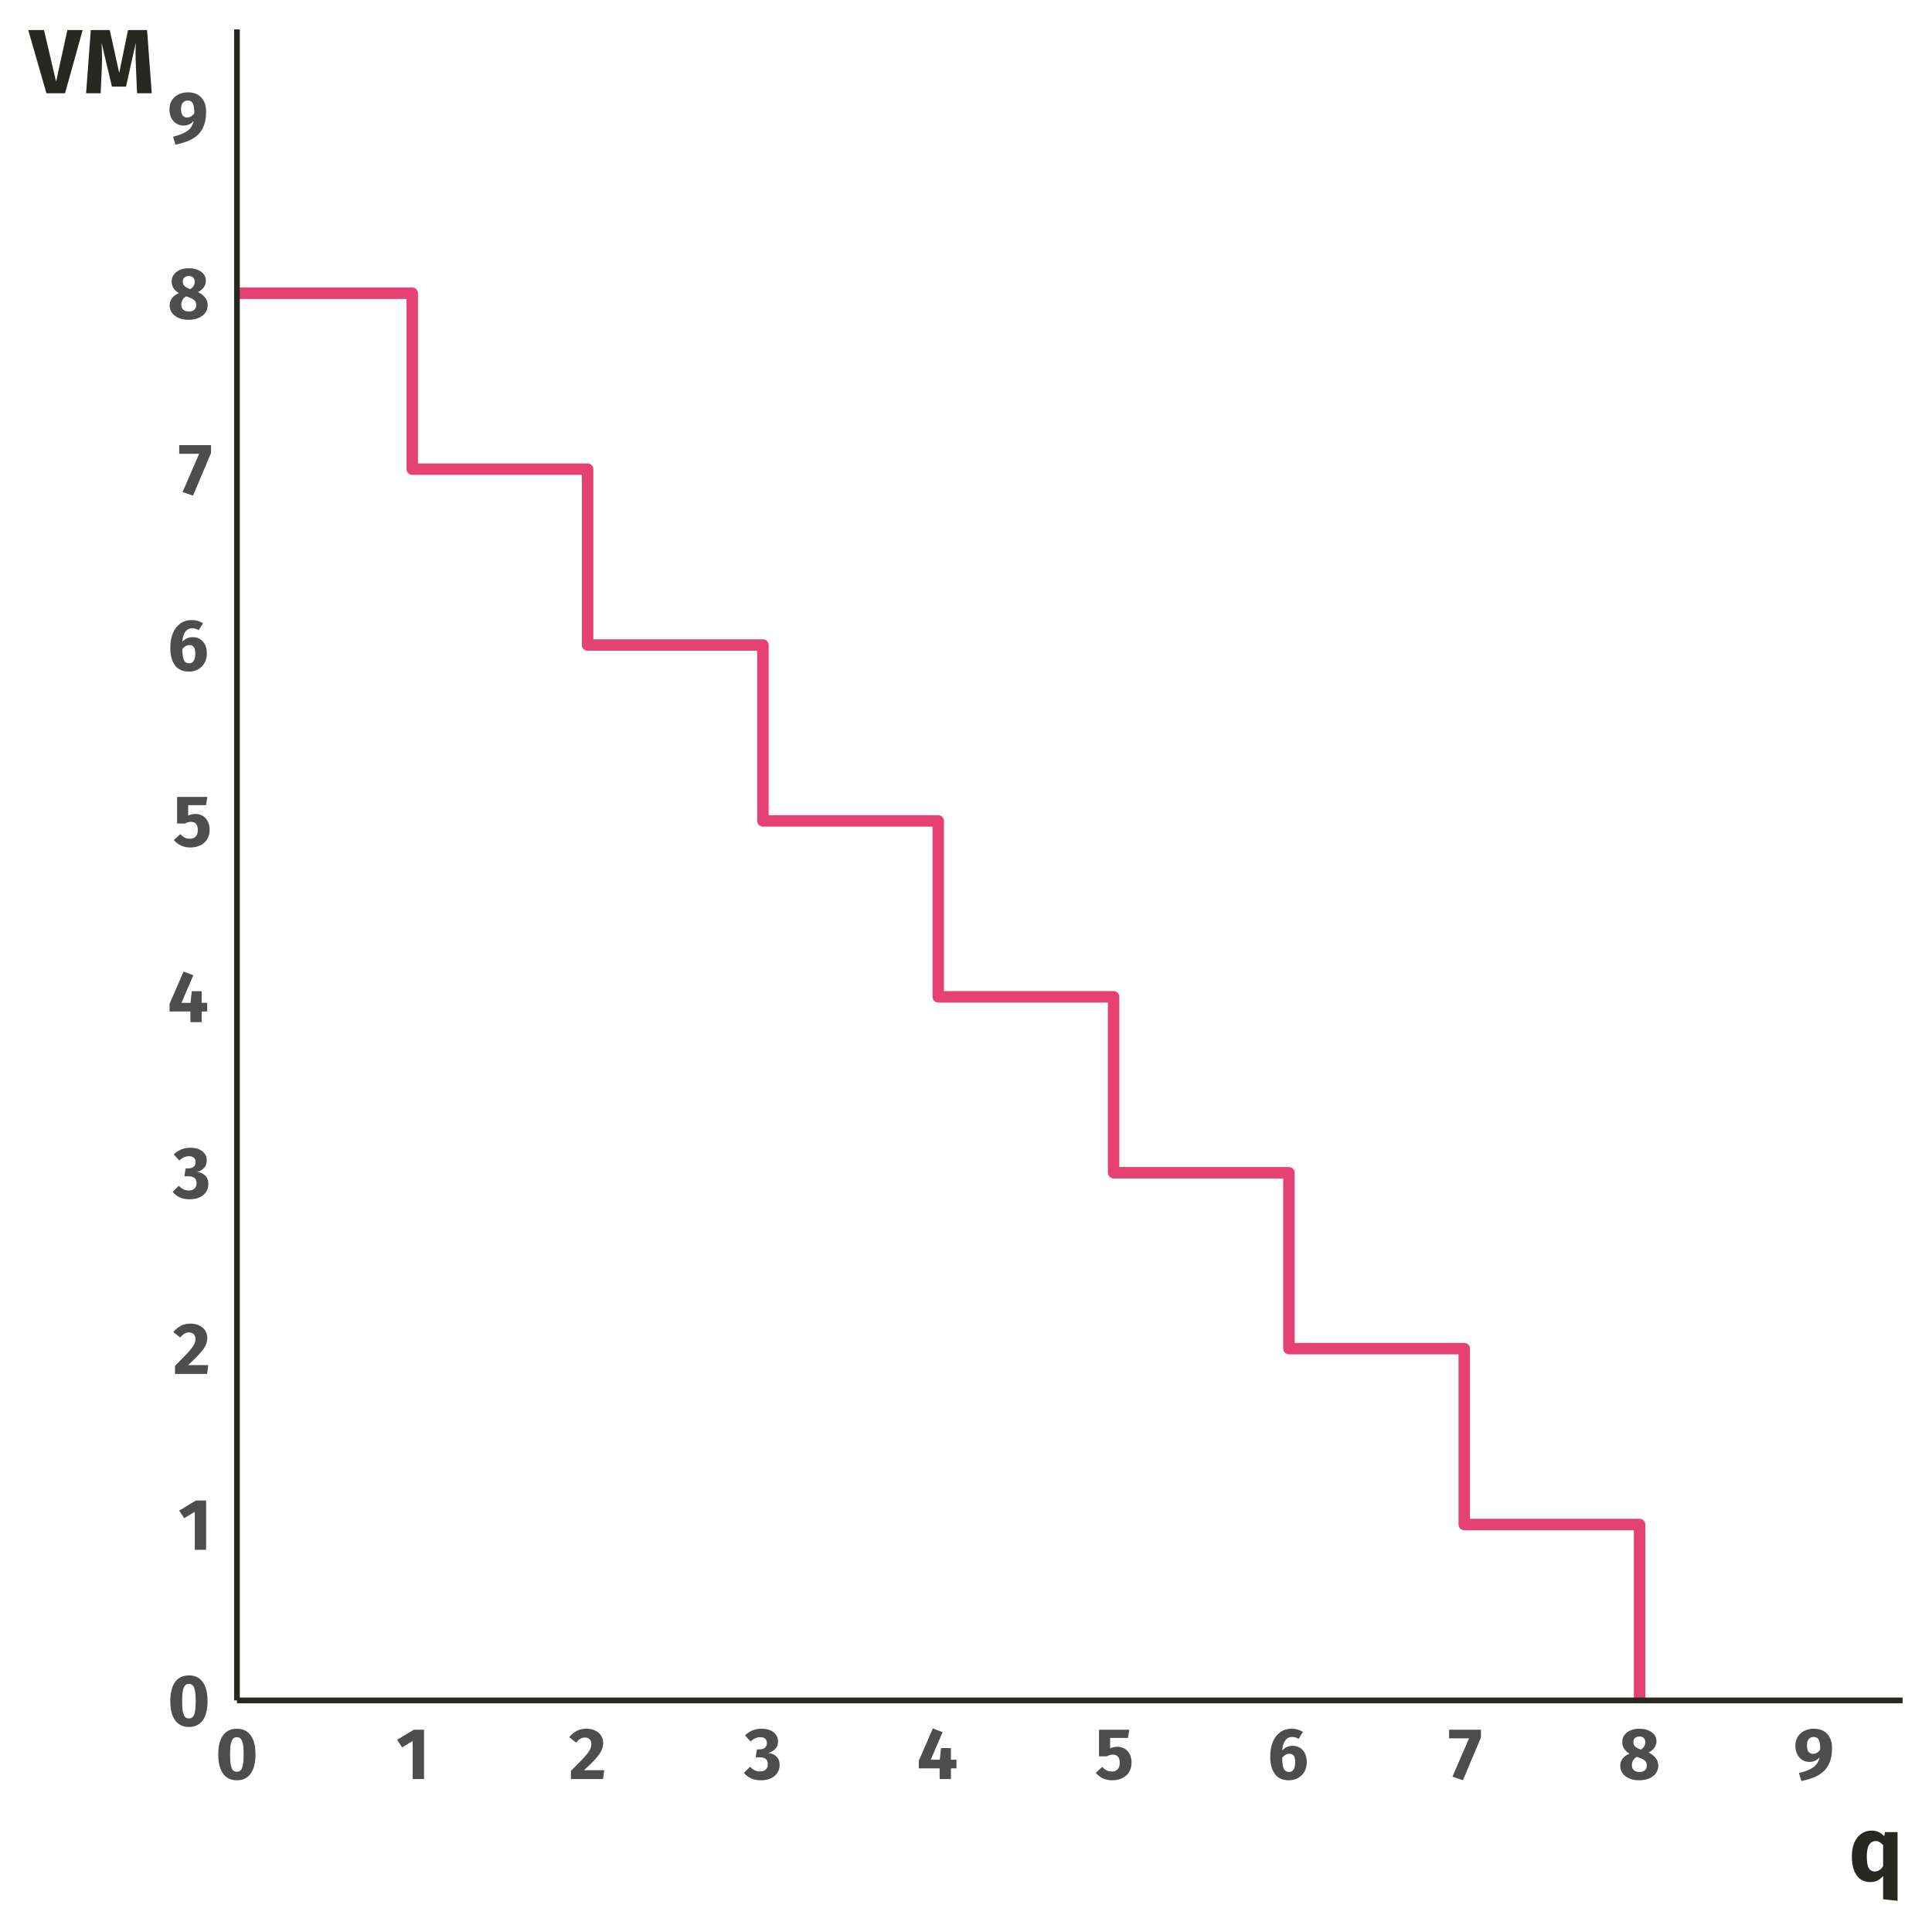
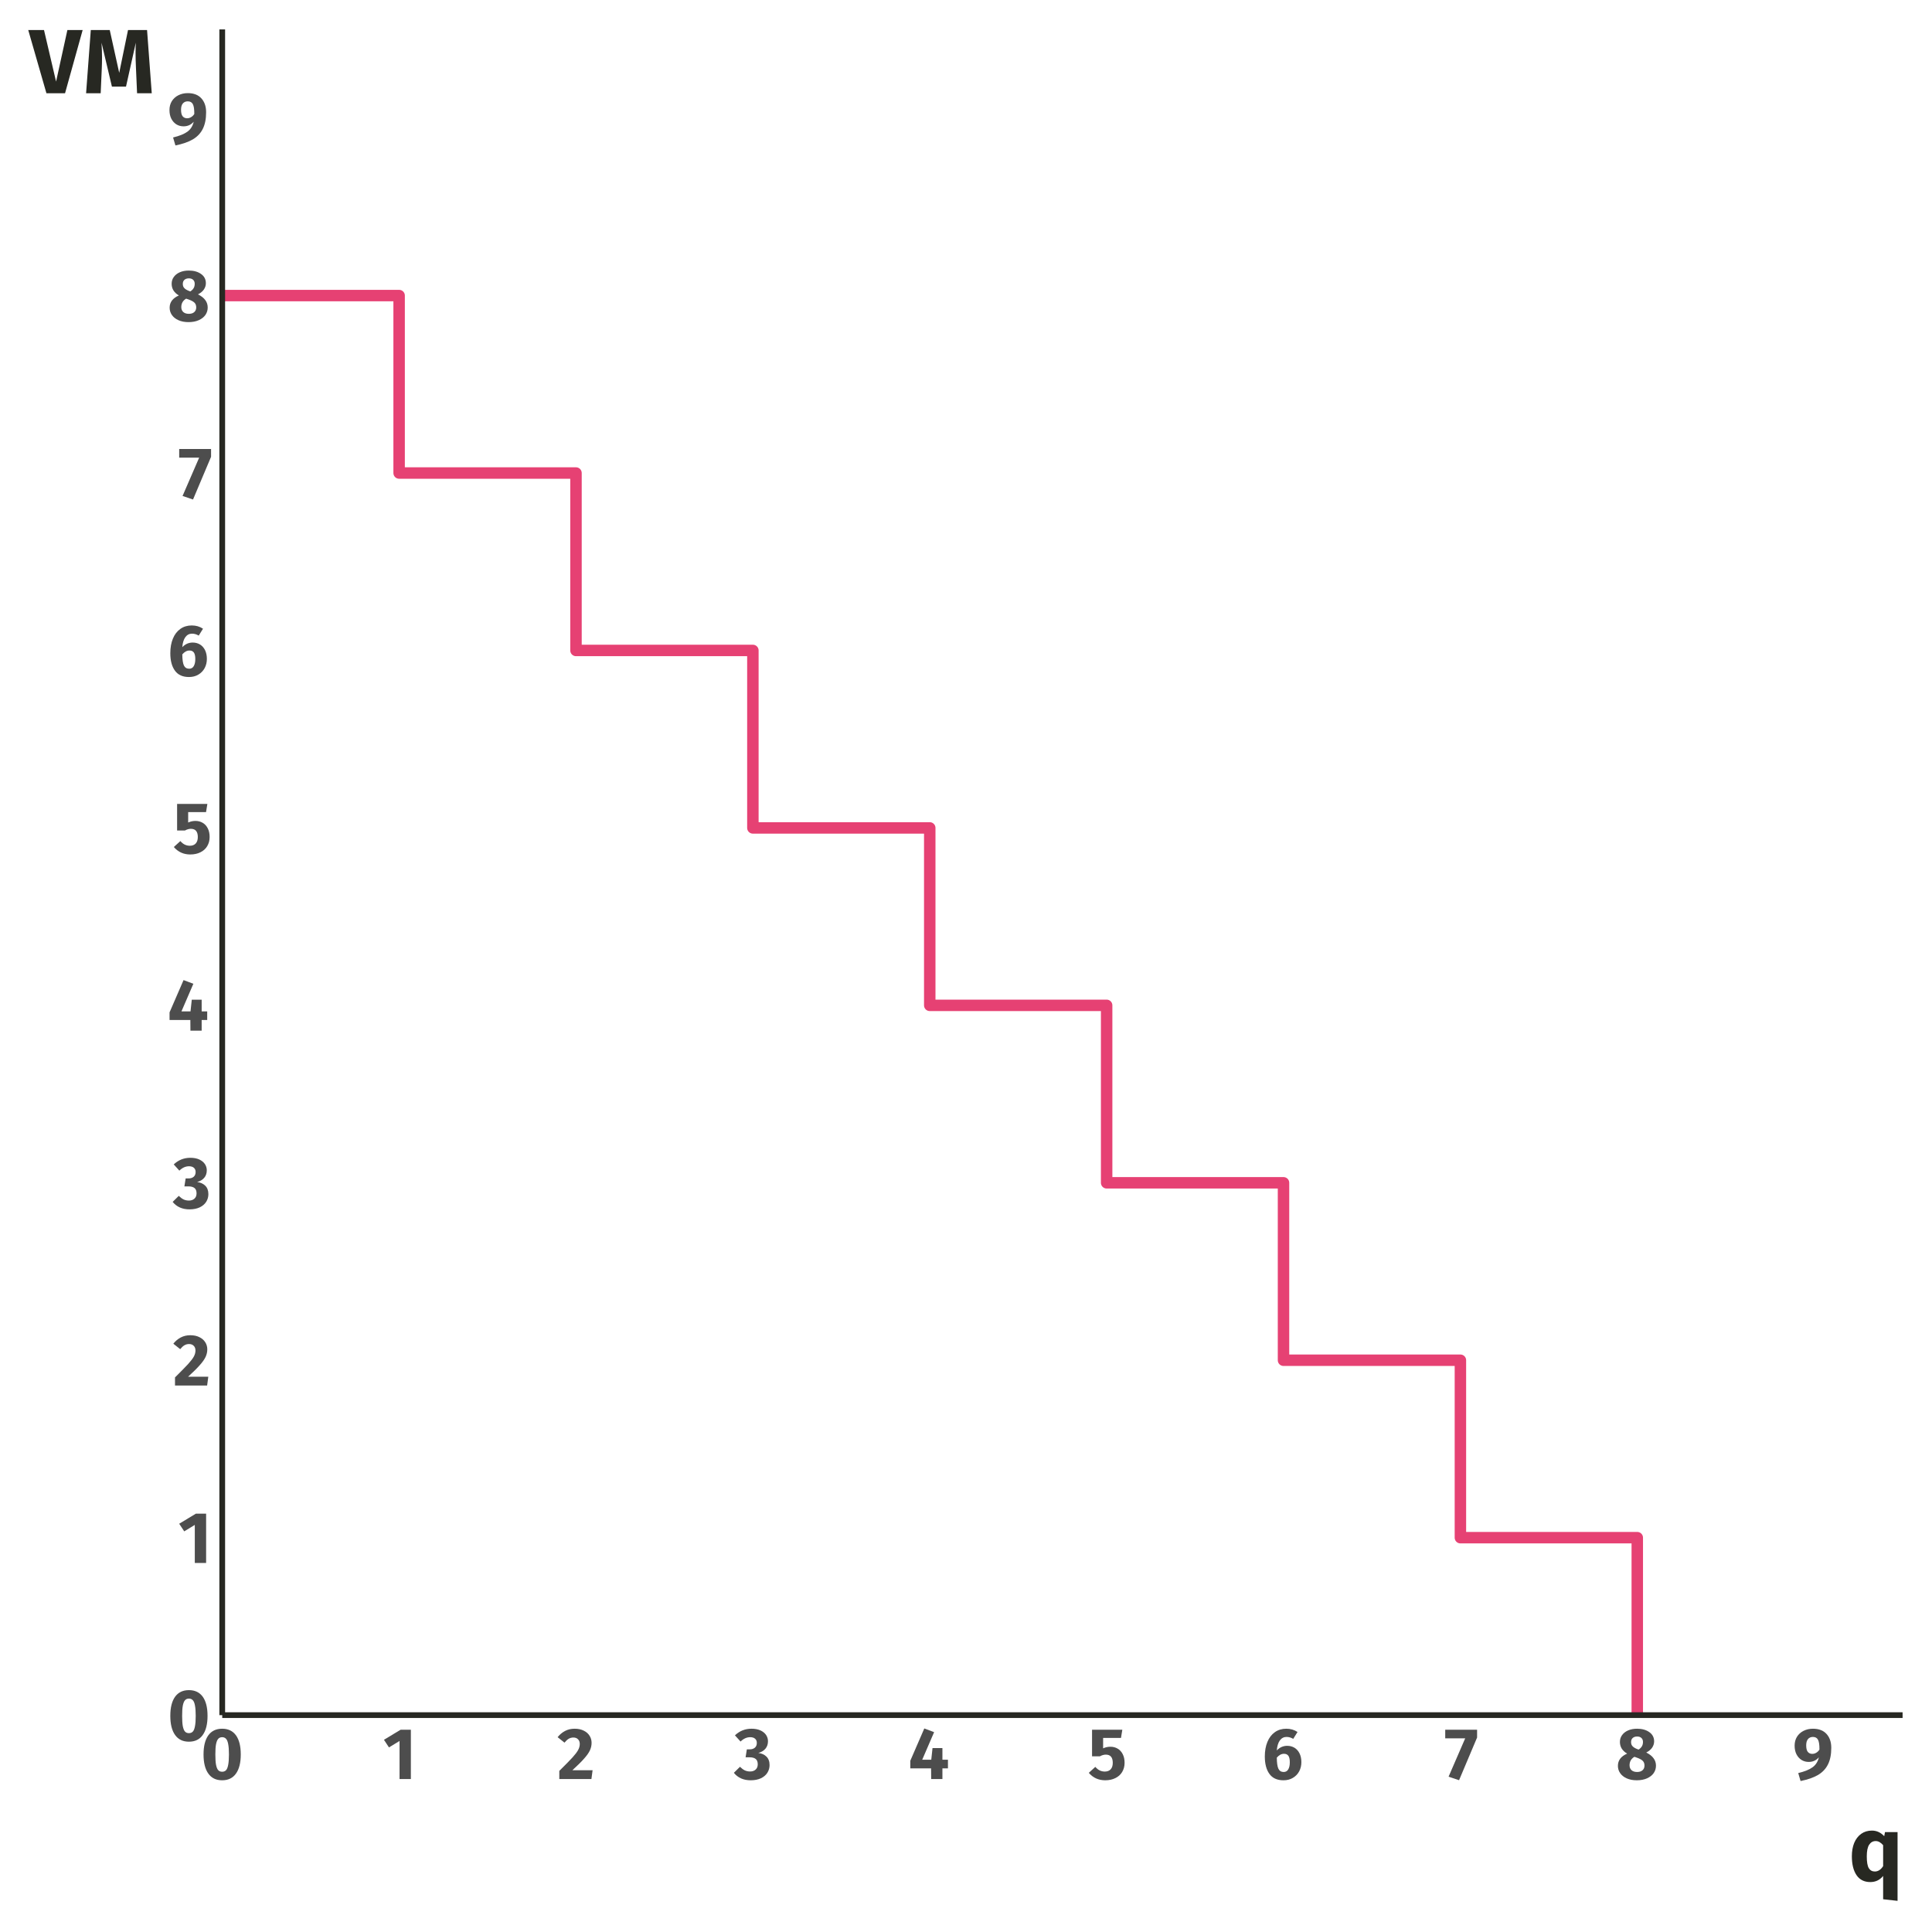
<svg xmlns="http://www.w3.org/2000/svg" xmlns:xlink="http://www.w3.org/1999/xlink" width="360" height="360" viewBox="0 0 360 360">
  <defs>
    <g>
      <g id="glyph-0-0">
        <path d="M 7.375 4.75 L 1.672 4.75 L 1.672 -14.266 L 7.375 -14.266 Z M 2.422 -13.562 L 2.422 4.047 L 6.641 4.047 L 6.641 -13.562 Z M 4.406 -6.125 C 4.945 -6.125 5.332 -5.977 5.562 -5.688 C 5.789 -5.406 5.906 -5.031 5.906 -4.562 C 5.906 -4.082 5.801 -3.711 5.594 -3.453 C 5.395 -3.191 5.07 -3.031 4.625 -2.969 L 4.625 -2.359 C 4.625 -2.254 4.586 -2.172 4.516 -2.109 C 4.453 -2.055 4.375 -2.031 4.281 -2.031 C 4.188 -2.031 4.102 -2.055 4.031 -2.109 C 3.969 -2.172 3.938 -2.254 3.938 -2.359 L 3.938 -3.5 C 4.414 -3.52 4.738 -3.602 4.906 -3.75 C 5.082 -3.906 5.172 -4.172 5.172 -4.547 C 5.172 -4.836 5.113 -5.066 5 -5.234 C 4.883 -5.398 4.664 -5.484 4.344 -5.484 C 4.082 -5.484 3.848 -5.43 3.641 -5.328 C 3.566 -5.297 3.508 -5.281 3.469 -5.281 C 3.363 -5.281 3.281 -5.312 3.219 -5.375 C 3.164 -5.438 3.141 -5.508 3.141 -5.594 C 3.141 -5.77 3.27 -5.898 3.531 -5.984 C 3.801 -6.078 4.094 -6.125 4.406 -6.125 Z M 4.281 -1.625 C 4.414 -1.625 4.523 -1.578 4.609 -1.484 C 4.703 -1.398 4.75 -1.289 4.75 -1.156 C 4.75 -1.008 4.703 -0.891 4.609 -0.797 C 4.523 -0.703 4.414 -0.656 4.281 -0.656 C 4.145 -0.656 4.031 -0.703 3.938 -0.797 C 3.852 -0.891 3.812 -1.008 3.812 -1.156 C 3.812 -1.289 3.852 -1.398 3.938 -1.484 C 4.031 -1.578 4.145 -1.625 4.281 -1.625 Z M 4.281 -1.625 " />
      </g>
      <g id="glyph-0-1">
        <path d="M 3.984 -9.375 C 5.109 -9.375 5.969 -8.961 6.562 -8.141 C 7.156 -7.316 7.453 -6.129 7.453 -4.578 C 7.453 -3.035 7.156 -1.848 6.562 -1.016 C 5.969 -0.18 5.109 0.234 3.984 0.234 C 2.859 0.234 2 -0.18 1.406 -1.016 C 0.812 -1.848 0.516 -3.035 0.516 -4.578 C 0.516 -6.129 0.812 -7.316 1.406 -8.141 C 2 -8.961 2.859 -9.375 3.984 -9.375 Z M 3.984 -7.797 C 3.672 -7.797 3.426 -7.691 3.25 -7.484 C 3.07 -7.285 2.938 -6.953 2.844 -6.484 C 2.758 -6.023 2.719 -5.391 2.719 -4.578 C 2.719 -3.766 2.758 -3.125 2.844 -2.656 C 2.938 -2.188 3.07 -1.852 3.25 -1.656 C 3.426 -1.457 3.672 -1.359 3.984 -1.359 C 4.285 -1.359 4.523 -1.453 4.703 -1.641 C 4.891 -1.836 5.023 -2.172 5.109 -2.641 C 5.203 -3.109 5.25 -3.754 5.25 -4.578 C 5.25 -5.398 5.203 -6.047 5.109 -6.516 C 5.023 -6.984 4.891 -7.312 4.703 -7.5 C 4.523 -7.695 4.285 -7.797 3.984 -7.797 Z M 3.984 -7.797 " />
      </g>
      <g id="glyph-0-2">
        <path d="M 5.188 0 L 3.078 0 L 3.078 -7.094 L 1.109 -5.891 L 0.172 -7.312 L 3.281 -9.188 L 5.188 -9.188 Z M 5.188 0 " />
      </g>
      <g id="glyph-0-3">
        <path d="M 3.234 -9.375 C 3.898 -9.375 4.469 -9.254 4.938 -9.016 C 5.414 -8.785 5.781 -8.469 6.031 -8.062 C 6.281 -7.664 6.406 -7.227 6.406 -6.75 C 6.406 -6.258 6.301 -5.789 6.094 -5.344 C 5.895 -4.906 5.539 -4.398 5.031 -3.828 C 4.531 -3.254 3.797 -2.523 2.828 -1.641 L 6.594 -1.641 L 6.375 0 L 0.391 0 L 0.391 -1.516 C 1.504 -2.617 2.316 -3.445 2.828 -4 C 3.336 -4.562 3.691 -5.023 3.891 -5.391 C 4.098 -5.766 4.203 -6.145 4.203 -6.531 C 4.203 -6.906 4.094 -7.195 3.875 -7.406 C 3.664 -7.625 3.379 -7.734 3.016 -7.734 C 2.691 -7.734 2.398 -7.656 2.141 -7.5 C 1.891 -7.352 1.629 -7.113 1.359 -6.781 L 0.078 -7.797 C 0.461 -8.285 0.922 -8.672 1.453 -8.953 C 1.984 -9.234 2.578 -9.375 3.234 -9.375 Z M 3.234 -9.375 " />
      </g>
      <g id="glyph-0-4">
-         <path d="M 3.25 -9.375 C 3.895 -9.375 4.445 -9.27 4.906 -9.062 C 5.363 -8.852 5.711 -8.57 5.953 -8.219 C 6.191 -7.863 6.312 -7.473 6.312 -7.047 C 6.312 -6.492 6.156 -6.031 5.844 -5.656 C 5.531 -5.281 5.086 -5.016 4.516 -4.859 C 5.129 -4.785 5.629 -4.562 6.016 -4.188 C 6.41 -3.812 6.609 -3.281 6.609 -2.594 C 6.609 -2.082 6.473 -1.609 6.203 -1.172 C 5.93 -0.742 5.531 -0.398 5 -0.141 C 4.469 0.109 3.832 0.234 3.094 0.234 C 1.758 0.234 0.711 -0.227 -0.047 -1.156 L 1.094 -2.281 C 1.406 -1.977 1.707 -1.754 2 -1.609 C 2.301 -1.473 2.629 -1.406 2.984 -1.406 C 3.398 -1.406 3.738 -1.52 4 -1.75 C 4.27 -1.988 4.406 -2.316 4.406 -2.734 C 4.406 -3.203 4.281 -3.535 4.031 -3.734 C 3.781 -3.941 3.406 -4.047 2.906 -4.047 L 2.141 -4.047 L 2.375 -5.531 L 2.906 -5.531 C 3.312 -5.531 3.633 -5.633 3.875 -5.844 C 4.113 -6.051 4.234 -6.348 4.234 -6.734 C 4.234 -7.066 4.125 -7.328 3.906 -7.516 C 3.688 -7.703 3.383 -7.797 3 -7.797 C 2.352 -7.797 1.754 -7.523 1.203 -6.984 L 0.156 -8.141 C 1.02 -8.961 2.051 -9.375 3.25 -9.375 Z M 3.25 -9.375 " />
+         <path d="M 3.25 -9.375 C 3.895 -9.375 4.445 -9.27 4.906 -9.062 C 5.363 -8.852 5.711 -8.57 5.953 -8.219 C 6.191 -7.863 6.312 -7.473 6.312 -7.047 C 6.312 -6.492 6.156 -6.031 5.844 -5.656 C 5.531 -5.281 5.086 -5.016 4.516 -4.859 C 5.129 -4.785 5.629 -4.562 6.016 -4.188 C 6.41 -3.812 6.609 -3.281 6.609 -2.594 C 6.609 -2.082 6.473 -1.609 6.203 -1.172 C 5.93 -0.742 5.531 -0.398 5 -0.141 C 4.469 0.105 3.832 0.234 3.094 0.234 C 1.758 0.234 0.711 -0.227 -0.047 -1.156 L 1.094 -2.281 C 1.406 -1.977 1.707 -1.754 2 -1.609 C 2.301 -1.473 2.629 -1.406 2.984 -1.406 C 3.398 -1.406 3.738 -1.52 4 -1.75 C 4.27 -1.988 4.406 -2.316 4.406 -2.734 C 4.406 -3.203 4.281 -3.535 4.031 -3.734 C 3.781 -3.941 3.406 -4.047 2.906 -4.047 L 2.141 -4.047 L 2.375 -5.531 L 2.906 -5.531 C 3.312 -5.531 3.633 -5.633 3.875 -5.844 C 4.113 -6.051 4.234 -6.348 4.234 -6.734 C 4.234 -7.066 4.125 -7.328 3.906 -7.516 C 3.688 -7.703 3.383 -7.797 3 -7.797 C 2.352 -7.797 1.754 -7.523 1.203 -6.984 L 0.156 -8.141 C 1.02 -8.961 2.051 -9.375 3.25 -9.375 Z M 3.25 -9.375 " />
      </g>
      <g id="glyph-0-5">
        <path d="M 7.391 -1.984 L 6.359 -1.984 L 6.359 0 L 4.266 0 L 4.25 -1.984 L 0.375 -1.984 L 0.375 -3.406 L 2.984 -9.422 L 4.812 -8.734 L 2.594 -3.594 L 4.281 -3.594 L 4.516 -5.766 L 6.359 -5.766 L 6.359 -3.594 L 7.391 -3.594 Z M 7.391 -1.984 " />
      </g>
      <g id="glyph-0-6">
        <path d="M 6.172 -7.656 L 2.844 -7.656 L 2.844 -5.719 C 3.27 -5.914 3.723 -6.016 4.203 -6.016 C 4.711 -6.016 5.164 -5.895 5.562 -5.656 C 5.957 -5.426 6.27 -5.082 6.5 -4.625 C 6.727 -4.176 6.844 -3.645 6.844 -3.031 C 6.844 -2.383 6.691 -1.812 6.391 -1.312 C 6.098 -0.82 5.676 -0.441 5.125 -0.172 C 4.582 0.098 3.953 0.234 3.234 0.234 C 1.992 0.234 0.973 -0.227 0.172 -1.156 L 1.391 -2.266 C 1.879 -1.68 2.469 -1.391 3.156 -1.391 C 3.625 -1.391 3.988 -1.531 4.25 -1.812 C 4.508 -2.094 4.641 -2.492 4.641 -3.016 C 4.641 -4.035 4.207 -4.547 3.344 -4.547 C 3.164 -4.547 2.988 -4.52 2.812 -4.469 C 2.645 -4.426 2.457 -4.348 2.25 -4.234 L 0.781 -4.234 L 0.781 -9.188 L 6.422 -9.188 Z M 6.172 -7.656 " />
      </g>
      <g id="glyph-0-7">
        <path d="M 4.688 -6.188 C 5.195 -6.188 5.648 -6.066 6.047 -5.828 C 6.441 -5.586 6.754 -5.238 6.984 -4.781 C 7.211 -4.32 7.328 -3.773 7.328 -3.141 C 7.328 -2.516 7.191 -1.945 6.922 -1.438 C 6.648 -0.926 6.258 -0.52 5.75 -0.219 C 5.25 0.082 4.664 0.234 4 0.234 C 2.82 0.234 1.945 -0.16 1.375 -0.953 C 0.801 -1.742 0.516 -2.828 0.516 -4.203 C 0.516 -5.234 0.676 -6.141 1 -6.922 C 1.32 -7.703 1.785 -8.305 2.391 -8.734 C 2.992 -9.16 3.703 -9.375 4.516 -9.375 C 5.305 -9.375 6.004 -9.172 6.609 -8.766 L 5.812 -7.484 C 5.406 -7.723 4.988 -7.844 4.562 -7.844 C 4.051 -7.844 3.633 -7.625 3.312 -7.188 C 3 -6.75 2.812 -6.129 2.75 -5.328 C 3.289 -5.898 3.938 -6.188 4.688 -6.188 Z M 4.031 -1.312 C 4.406 -1.312 4.688 -1.469 4.875 -1.781 C 5.07 -2.102 5.172 -2.547 5.172 -3.109 C 5.172 -3.68 5.082 -4.086 4.906 -4.328 C 4.727 -4.578 4.457 -4.703 4.094 -4.703 C 3.602 -4.703 3.156 -4.461 2.75 -3.984 C 2.758 -3.016 2.859 -2.328 3.047 -1.922 C 3.242 -1.516 3.57 -1.312 4.031 -1.312 Z M 4.031 -1.312 " />
      </g>
      <g id="glyph-0-8">
        <path d="M 6.109 -7.734 L 2.75 0.219 L 0.797 -0.438 L 3.891 -7.578 L 0.172 -7.578 L 0.172 -9.188 L 6.109 -9.188 Z M 6.109 -7.734 " />
      </g>
      <g id="glyph-0-9">
        <path d="M 5.672 -4.938 C 6.285 -4.633 6.738 -4.281 7.031 -3.875 C 7.332 -3.477 7.484 -3.016 7.484 -2.484 C 7.484 -1.984 7.344 -1.523 7.062 -1.109 C 6.781 -0.703 6.363 -0.375 5.812 -0.125 C 5.27 0.113 4.633 0.234 3.906 0.234 C 3.188 0.234 2.562 0.113 2.031 -0.125 C 1.5 -0.363 1.094 -0.688 0.812 -1.094 C 0.531 -1.5 0.391 -1.953 0.391 -2.453 C 0.391 -3.473 0.961 -4.234 2.109 -4.734 C 1.211 -5.266 0.766 -5.988 0.766 -6.906 C 0.766 -7.395 0.898 -7.82 1.172 -8.188 C 1.441 -8.562 1.816 -8.852 2.297 -9.062 C 2.785 -9.27 3.336 -9.375 3.953 -9.375 C 4.891 -9.375 5.656 -9.16 6.25 -8.734 C 6.844 -8.316 7.141 -7.742 7.141 -7.016 C 7.141 -6.609 7.02 -6.223 6.781 -5.859 C 6.539 -5.504 6.172 -5.195 5.672 -4.938 Z M 3.969 -7.922 C 3.625 -7.922 3.348 -7.828 3.141 -7.641 C 2.941 -7.461 2.844 -7.207 2.844 -6.875 C 2.844 -6.57 2.93 -6.32 3.109 -6.125 C 3.285 -5.926 3.566 -5.75 3.953 -5.594 L 4.25 -5.484 C 4.551 -5.691 4.758 -5.906 4.875 -6.125 C 5 -6.344 5.062 -6.602 5.062 -6.906 C 5.062 -7.219 4.969 -7.461 4.781 -7.641 C 4.594 -7.828 4.32 -7.922 3.969 -7.922 Z M 3.969 -1.312 C 4.406 -1.312 4.742 -1.422 4.984 -1.641 C 5.223 -1.859 5.344 -2.145 5.344 -2.5 C 5.344 -2.875 5.238 -3.164 5.031 -3.375 C 4.82 -3.594 4.453 -3.797 3.922 -3.984 L 3.469 -4.141 C 2.863 -3.785 2.562 -3.258 2.562 -2.562 C 2.562 -2.176 2.688 -1.867 2.938 -1.641 C 3.188 -1.422 3.531 -1.312 3.969 -1.312 Z M 3.969 -1.312 " />
      </g>
      <g id="glyph-0-10">
        <path d="M 3.766 -9.375 C 4.867 -9.375 5.711 -9.051 6.297 -8.406 C 6.891 -7.758 7.188 -6.895 7.188 -5.812 C 7.188 -4.57 6.984 -3.547 6.578 -2.734 C 6.18 -1.922 5.566 -1.266 4.734 -0.766 C 3.898 -0.273 2.812 0.102 1.469 0.375 L 1.031 -1.109 C 2.227 -1.398 3.125 -1.766 3.719 -2.203 C 4.312 -2.641 4.695 -3.254 4.875 -4.047 C 4.383 -3.473 3.754 -3.188 2.984 -3.188 C 2.492 -3.188 2.051 -3.305 1.656 -3.547 C 1.258 -3.797 0.941 -4.148 0.703 -4.609 C 0.473 -5.066 0.359 -5.602 0.359 -6.219 C 0.359 -6.844 0.504 -7.395 0.797 -7.875 C 1.098 -8.352 1.508 -8.723 2.031 -8.984 C 2.551 -9.242 3.129 -9.375 3.766 -9.375 Z M 3.641 -4.688 C 3.898 -4.688 4.145 -4.754 4.375 -4.891 C 4.613 -5.023 4.816 -5.223 4.984 -5.484 C 4.992 -6.348 4.906 -6.957 4.719 -7.312 C 4.539 -7.664 4.223 -7.844 3.766 -7.844 C 3.379 -7.844 3.07 -7.707 2.844 -7.438 C 2.625 -7.176 2.516 -6.789 2.516 -6.281 C 2.516 -5.719 2.613 -5.312 2.812 -5.062 C 3.02 -4.812 3.297 -4.688 3.641 -4.688 Z M 3.641 -4.688 " />
      </g>
      <g id="glyph-1-0">
        <path d="M 9.234 5.953 L 2.094 5.953 L 2.094 -17.844 L 9.234 -17.844 Z M 3.031 -16.969 L 3.031 5.062 L 8.312 5.062 L 8.312 -16.969 Z M 5.516 -7.672 C 6.191 -7.672 6.672 -7.488 6.953 -7.125 C 7.242 -6.758 7.391 -6.289 7.391 -5.719 C 7.391 -5.113 7.258 -4.645 7 -4.312 C 6.75 -3.988 6.344 -3.785 5.781 -3.703 L 5.781 -2.938 C 5.781 -2.812 5.738 -2.711 5.656 -2.641 C 5.57 -2.566 5.473 -2.531 5.359 -2.531 C 5.242 -2.531 5.145 -2.566 5.062 -2.641 C 4.977 -2.711 4.938 -2.812 4.938 -2.938 L 4.938 -4.375 C 5.531 -4.406 5.938 -4.516 6.156 -4.703 C 6.375 -4.891 6.484 -5.211 6.484 -5.672 C 6.484 -6.047 6.406 -6.332 6.25 -6.531 C 6.102 -6.738 5.832 -6.844 5.438 -6.844 C 5.113 -6.844 4.82 -6.781 4.562 -6.656 C 4.469 -6.625 4.391 -6.609 4.328 -6.609 C 4.203 -6.609 4.102 -6.645 4.031 -6.719 C 3.957 -6.789 3.922 -6.883 3.922 -7 C 3.922 -7.219 4.086 -7.383 4.422 -7.5 C 4.766 -7.613 5.129 -7.672 5.516 -7.672 Z M 5.359 -2.047 C 5.523 -2.047 5.664 -1.988 5.781 -1.875 C 5.895 -1.758 5.953 -1.613 5.953 -1.438 C 5.953 -1.258 5.895 -1.109 5.781 -0.984 C 5.664 -0.867 5.523 -0.812 5.359 -0.812 C 5.18 -0.812 5.035 -0.867 4.922 -0.984 C 4.816 -1.109 4.766 -1.258 4.766 -1.438 C 4.766 -1.613 4.816 -1.758 4.922 -1.875 C 5.035 -1.988 5.18 -2.047 5.359 -2.047 Z M 5.359 -2.047 " />
      </g>
      <g id="glyph-1-1">
        <path d="M 9.062 -9.031 L 9.062 3.781 L 6.375 3.484 L 6.375 -0.859 C 5.758 -0.098 4.961 0.281 3.984 0.281 C 2.859 0.281 2.004 -0.145 1.422 -1 C 0.836 -1.863 0.547 -3.039 0.547 -4.531 C 0.547 -5.469 0.691 -6.297 0.984 -7.016 C 1.285 -7.734 1.719 -8.297 2.281 -8.703 C 2.852 -9.109 3.52 -9.312 4.281 -9.312 C 5.164 -9.312 5.93 -8.961 6.578 -8.266 L 6.719 -9.031 Z M 4.828 -1.688 C 5.43 -1.688 5.945 -2.02 6.375 -2.688 L 6.375 -6.594 C 6.156 -6.844 5.938 -7.031 5.719 -7.156 C 5.5 -7.289 5.254 -7.359 4.984 -7.359 C 4.473 -7.359 4.066 -7.129 3.766 -6.672 C 3.473 -6.211 3.328 -5.492 3.328 -4.516 C 3.328 -3.461 3.453 -2.727 3.703 -2.312 C 3.961 -1.895 4.336 -1.688 4.828 -1.688 Z M 4.828 -1.688 " />
      </g>
      <g id="glyph-1-2">
        <path d="M 6.641 0 L 3.172 0 L -0.219 -11.781 L 2.719 -11.781 L 4.969 -2.172 L 7.078 -11.781 L 9.922 -11.781 Z M 6.641 0 " />
      </g>
      <g id="glyph-1-3">
        <path d="M 12.797 0 L 10.062 0 L 9.859 -4.609 C 9.805 -5.703 9.781 -6.68 9.781 -7.547 C 9.781 -8.203 9.797 -8.828 9.828 -9.422 L 8 -1.234 L 5.375 -1.234 L 3.438 -9.422 C 3.5 -8.43 3.531 -7.5 3.531 -6.625 C 3.531 -5.969 3.516 -5.285 3.484 -4.578 L 3.281 0 L 0.562 0 L 1.438 -11.781 L 4.969 -11.781 L 6.734 -3.797 L 8.375 -11.781 L 11.922 -11.781 Z M 12.797 0 " />
      </g>
    </g>
    <clipPath id="clip-0">
-       <path clip-rule="nonzero" d="M 44.152 53 L 307 53 L 307 316.852 L 44.152 316.852 Z M 44.152 53 " />
+       <path clip-rule="nonzero" d="M 41.41 54 L 307 54 L 307 319.59 L 41.41 319.59 Z M 41.41 54 " />
    </clipPath>
  </defs>
  <rect x="-36" y="-36" width="432" height="432" fill="rgb(100%, 100%, 100%)" fill-opacity="1" />
  <g clip-path="url(#clip-0)">
-     <path fill="none" stroke-width="2.134" stroke-linecap="butt" stroke-linejoin="round" stroke="rgb(90.196%, 25.49%, 45.098%)" stroke-opacity="1" stroke-miterlimit="10" d="M 44.152 54.645 L 76.82 54.645 L 76.82 87.418 L 109.492 87.418 L 109.492 120.195 L 142.164 120.195 L 142.164 152.969 L 174.832 152.969 L 174.832 185.746 L 207.504 185.746 L 207.504 218.523 L 240.172 218.523 L 240.172 251.297 L 272.844 251.297 L 272.844 284.074 L 305.516 284.074 L 305.516 316.848 " />
+     <path fill="none" stroke-width="2.134" stroke-linecap="butt" stroke-linejoin="round" stroke="rgb(90.196%, 25.49%, 45.098%)" stroke-opacity="1" stroke-miterlimit="10" d="M 41.41 55.074 L 74.371 55.074 L 74.371 88.141 L 107.328 88.141 L 107.328 121.203 L 140.289 121.203 L 140.289 154.27 L 173.246 154.27 L 173.246 187.332 L 206.207 187.332 L 206.207 220.398 L 239.164 220.398 L 239.164 253.461 L 272.125 253.461 L 272.125 286.523 L 305.082 286.523 L 305.082 319.59 " />
  </g>
-   <path fill="none" stroke-width="1.067" stroke-linecap="butt" stroke-linejoin="round" stroke="rgb(15.294%, 15.686%, 13.333%)" stroke-opacity="1" stroke-miterlimit="10" d="M 44.152 316.848 L 44.152 5.48 " />
+   <path fill="none" stroke-width="1.067" stroke-linecap="butt" stroke-linejoin="round" stroke="rgb(15.294%, 15.686%, 13.333%)" stroke-opacity="1" stroke-miterlimit="10" d="M 41.41 319.59 L 41.41 5.48 " />
  <g fill="rgb(30.196%, 30.196%, 30.196%)" fill-opacity="1">
-     <use xlink:href="#glyph-0-1" x="31.219" y="321.562" />
+     <use xlink:href="#glyph-0-1" x="31.219" y="324.305" />
  </g>
  <g fill="rgb(30.196%, 30.196%, 30.196%)" fill-opacity="1">
-     <use xlink:href="#glyph-0-2" x="33.219" y="288.789" />
+     <use xlink:href="#glyph-0-2" x="33.219" y="291.238" />
  </g>
  <g fill="rgb(30.196%, 30.196%, 30.196%)" fill-opacity="1">
-     <use xlink:href="#glyph-0-3" x="32.219" y="256.012" />
+     <use xlink:href="#glyph-0-3" x="32.219" y="258.176" />
  </g>
  <g fill="rgb(30.196%, 30.196%, 30.196%)" fill-opacity="1">
-     <use xlink:href="#glyph-0-4" x="32.219" y="223.238" />
+     <use xlink:href="#glyph-0-4" x="32.219" y="225.113" />
  </g>
  <g fill="rgb(30.196%, 30.196%, 30.196%)" fill-opacity="1">
-     <use xlink:href="#glyph-0-5" x="31.219" y="190.461" />
+     <use xlink:href="#glyph-0-5" x="31.219" y="192.047" />
  </g>
  <g fill="rgb(30.196%, 30.196%, 30.196%)" fill-opacity="1">
-     <use xlink:href="#glyph-0-6" x="32.219" y="157.684" />
+     <use xlink:href="#glyph-0-6" x="32.219" y="158.984" />
  </g>
  <g fill="rgb(30.196%, 30.196%, 30.196%)" fill-opacity="1">
-     <use xlink:href="#glyph-0-7" x="31.219" y="124.91" />
+     <use xlink:href="#glyph-0-7" x="31.219" y="125.918" />
  </g>
  <g fill="rgb(30.196%, 30.196%, 30.196%)" fill-opacity="1">
-     <use xlink:href="#glyph-0-8" x="33.219" y="92.133" />
+     <use xlink:href="#glyph-0-8" x="33.219" y="92.855" />
  </g>
  <g fill="rgb(30.196%, 30.196%, 30.196%)" fill-opacity="1">
-     <use xlink:href="#glyph-0-9" x="31.219" y="59.359" />
+     <use xlink:href="#glyph-0-9" x="31.219" y="59.789" />
  </g>
  <g fill="rgb(30.196%, 30.196%, 30.196%)" fill-opacity="1">
-     <use xlink:href="#glyph-0-10" x="31.219" y="26.582" />
+     <use xlink:href="#glyph-0-10" x="31.219" y="26.727" />
  </g>
-   <path fill="none" stroke-width="1.067" stroke-linecap="butt" stroke-linejoin="round" stroke="rgb(15.294%, 15.686%, 13.333%)" stroke-opacity="1" stroke-miterlimit="10" d="M 44.152 316.848 L 354.52 316.848 " />
+   <path fill="none" stroke-width="1.067" stroke-linecap="butt" stroke-linejoin="round" stroke="rgb(15.294%, 15.686%, 13.333%)" stroke-opacity="1" stroke-miterlimit="10" d="M 41.41 319.59 L 354.52 319.59 " />
  <g fill="rgb(30.196%, 30.196%, 30.196%)" fill-opacity="1">
-     <use xlink:href="#glyph-0-1" x="40.152" y="331.496" />
+     <use xlink:href="#glyph-0-1" x="37.41" y="331.496" />
  </g>
  <g fill="rgb(30.196%, 30.196%, 30.196%)" fill-opacity="1">
-     <use xlink:href="#glyph-0-2" x="73.82" y="331.496" />
+     <use xlink:href="#glyph-0-2" x="71.371" y="331.496" />
  </g>
  <g fill="rgb(30.196%, 30.196%, 30.196%)" fill-opacity="1">
-     <use xlink:href="#glyph-0-3" x="105.992" y="331.496" />
+     <use xlink:href="#glyph-0-3" x="103.828" y="331.496" />
  </g>
  <g fill="rgb(30.196%, 30.196%, 30.196%)" fill-opacity="1">
-     <use xlink:href="#glyph-0-4" x="138.664" y="331.496" />
+     <use xlink:href="#glyph-0-4" x="136.789" y="331.496" />
  </g>
  <g fill="rgb(30.196%, 30.196%, 30.196%)" fill-opacity="1">
-     <use xlink:href="#glyph-0-5" x="170.832" y="331.496" />
+     <use xlink:href="#glyph-0-5" x="169.246" y="331.496" />
  </g>
  <g fill="rgb(30.196%, 30.196%, 30.196%)" fill-opacity="1">
-     <use xlink:href="#glyph-0-6" x="204.004" y="331.496" />
+     <use xlink:href="#glyph-0-6" x="202.707" y="331.496" />
  </g>
  <g fill="rgb(30.196%, 30.196%, 30.196%)" fill-opacity="1">
-     <use xlink:href="#glyph-0-7" x="236.172" y="331.496" />
+     <use xlink:href="#glyph-0-7" x="235.164" y="331.496" />
  </g>
  <g fill="rgb(30.196%, 30.196%, 30.196%)" fill-opacity="1">
-     <use xlink:href="#glyph-0-8" x="269.844" y="331.496" />
+     <use xlink:href="#glyph-0-8" x="269.125" y="331.496" />
  </g>
  <g fill="rgb(30.196%, 30.196%, 30.196%)" fill-opacity="1">
-     <use xlink:href="#glyph-0-9" x="301.516" y="331.496" />
+     <use xlink:href="#glyph-0-9" x="301.082" y="331.496" />
  </g>
  <g fill="rgb(30.196%, 30.196%, 30.196%)" fill-opacity="1">
-     <use xlink:href="#glyph-0-10" x="334.184" y="331.496" />
+     <use xlink:href="#glyph-0-10" x="334.043" y="331.496" />
  </g>
  <g fill="rgb(15.294%, 15.686%, 13.333%)" fill-opacity="1">
    <use xlink:href="#glyph-1-1" x="344.52" y="350.414" />
  </g>
  <g fill="rgb(15.294%, 15.686%, 13.333%)" fill-opacity="1">
    <use xlink:href="#glyph-1-2" x="5.48" y="17.375" />
    <use xlink:href="#glyph-1-3" x="15.48" y="17.375" />
  </g>
</svg>
